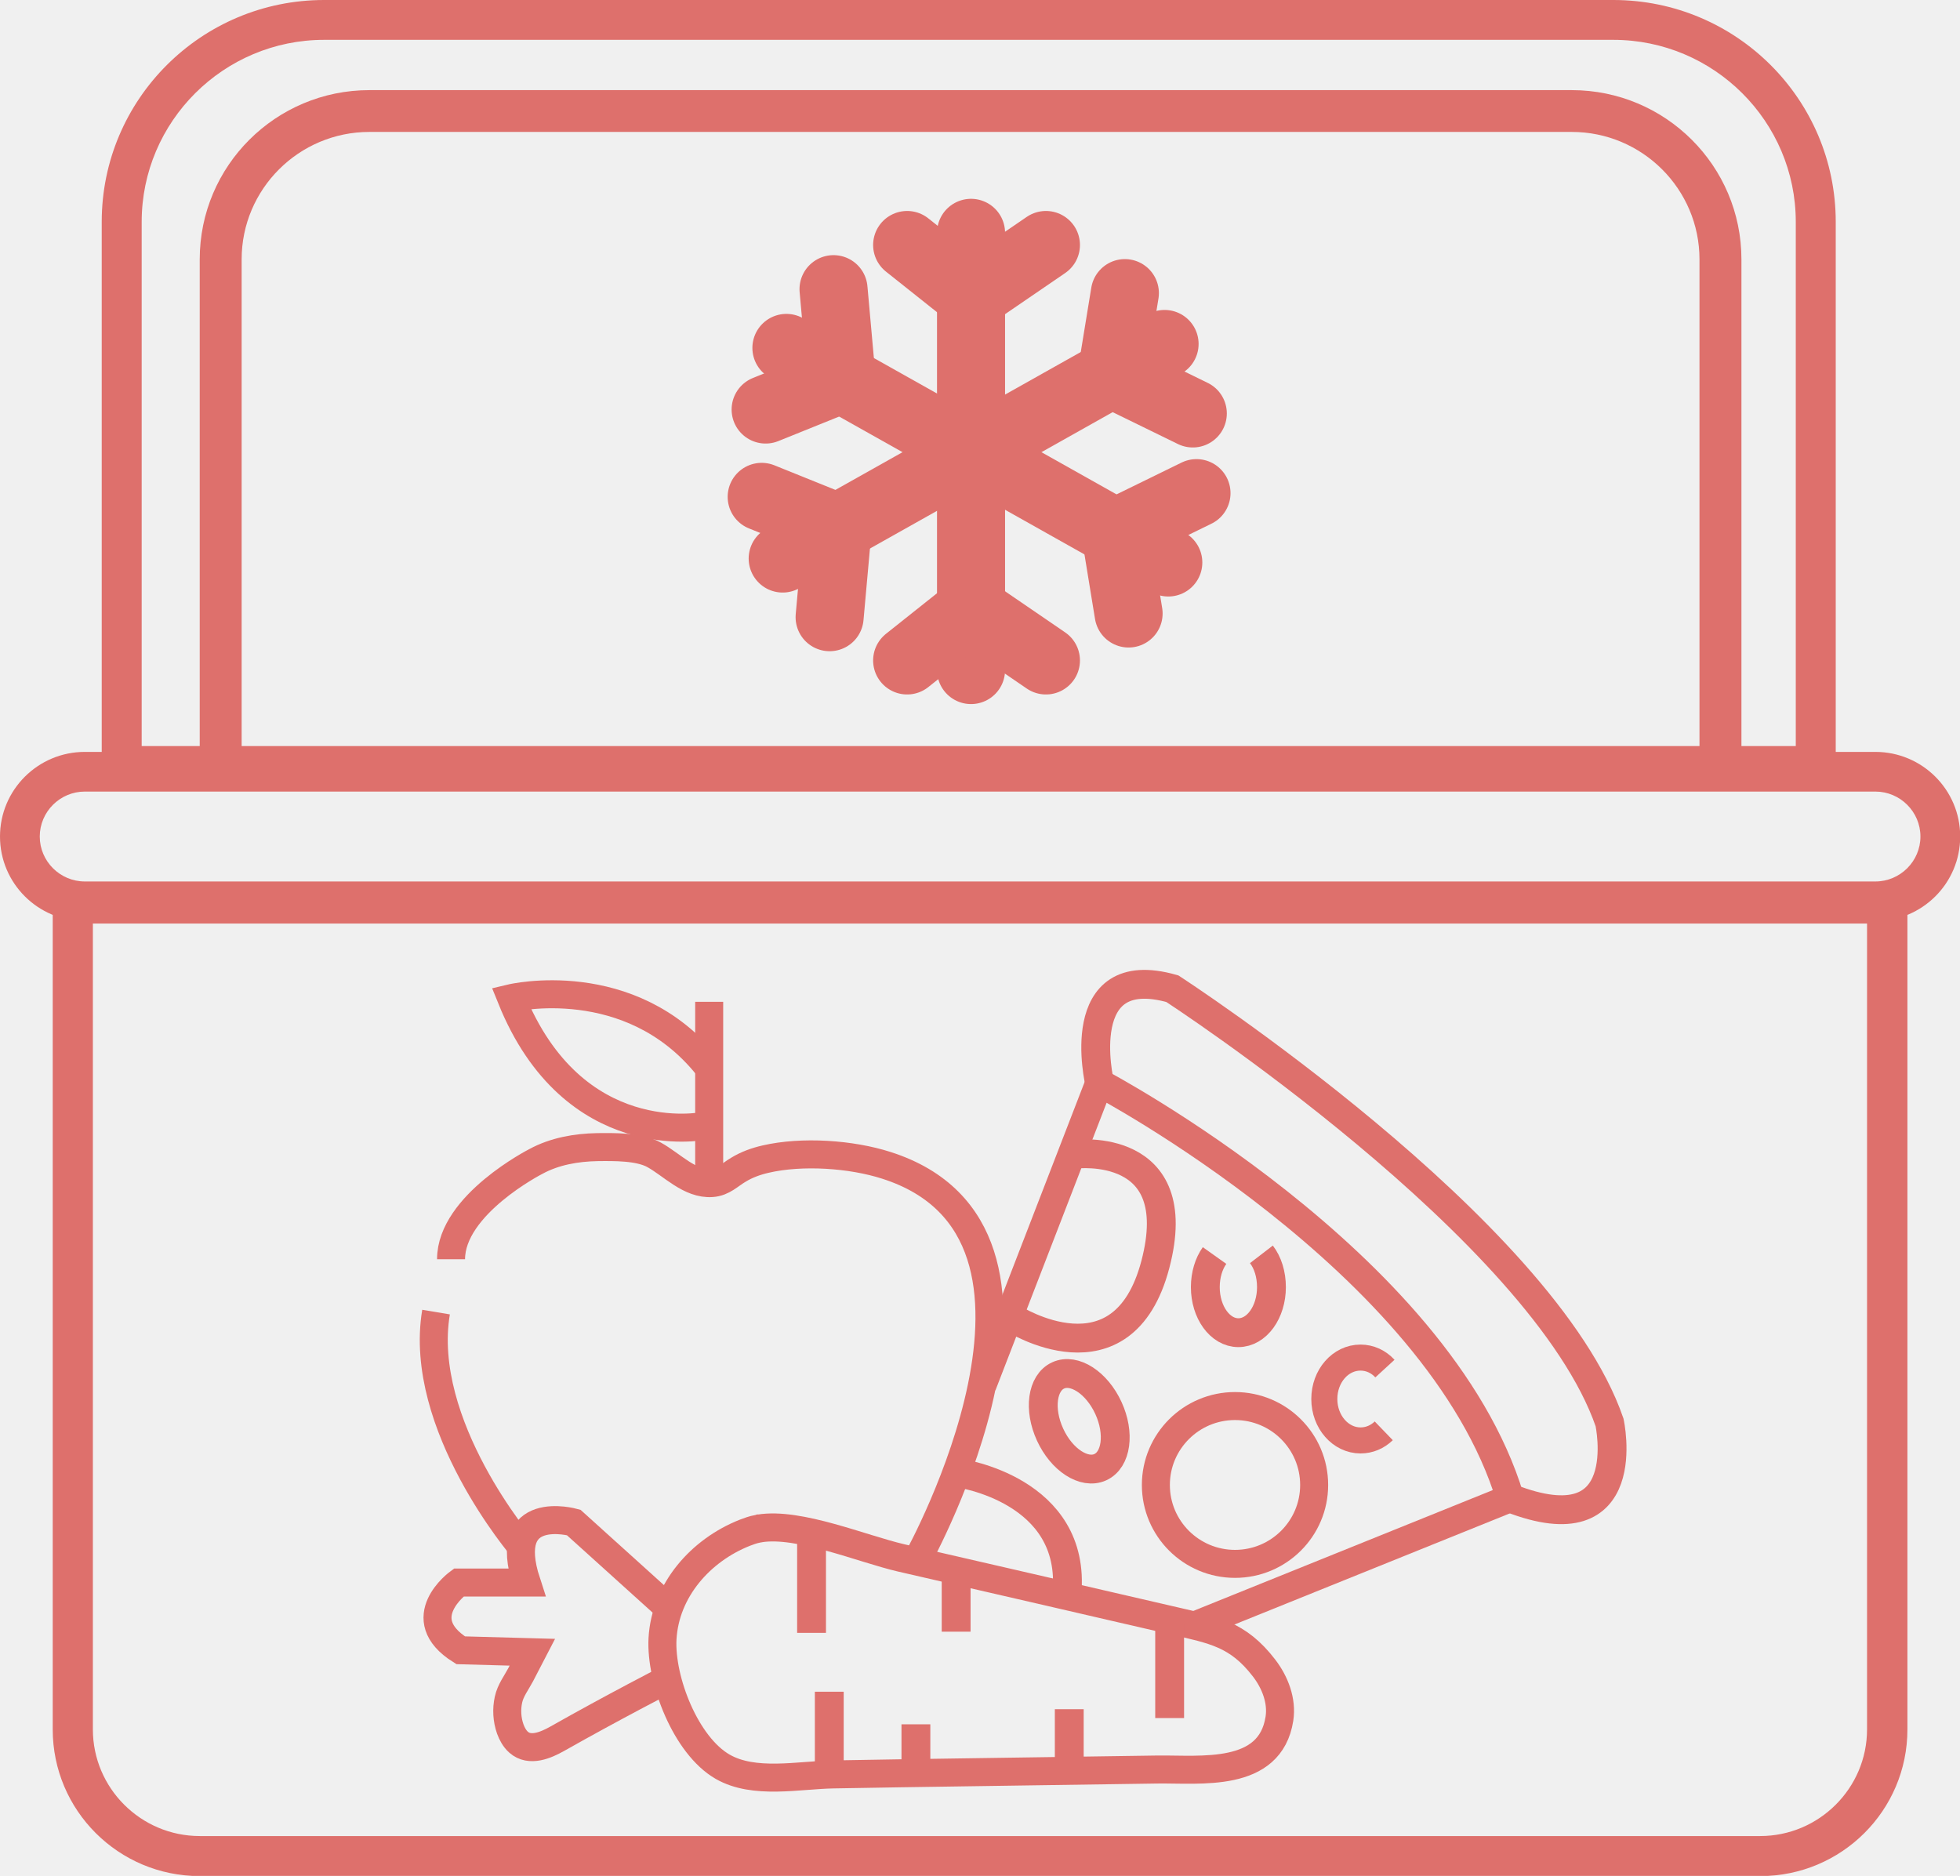
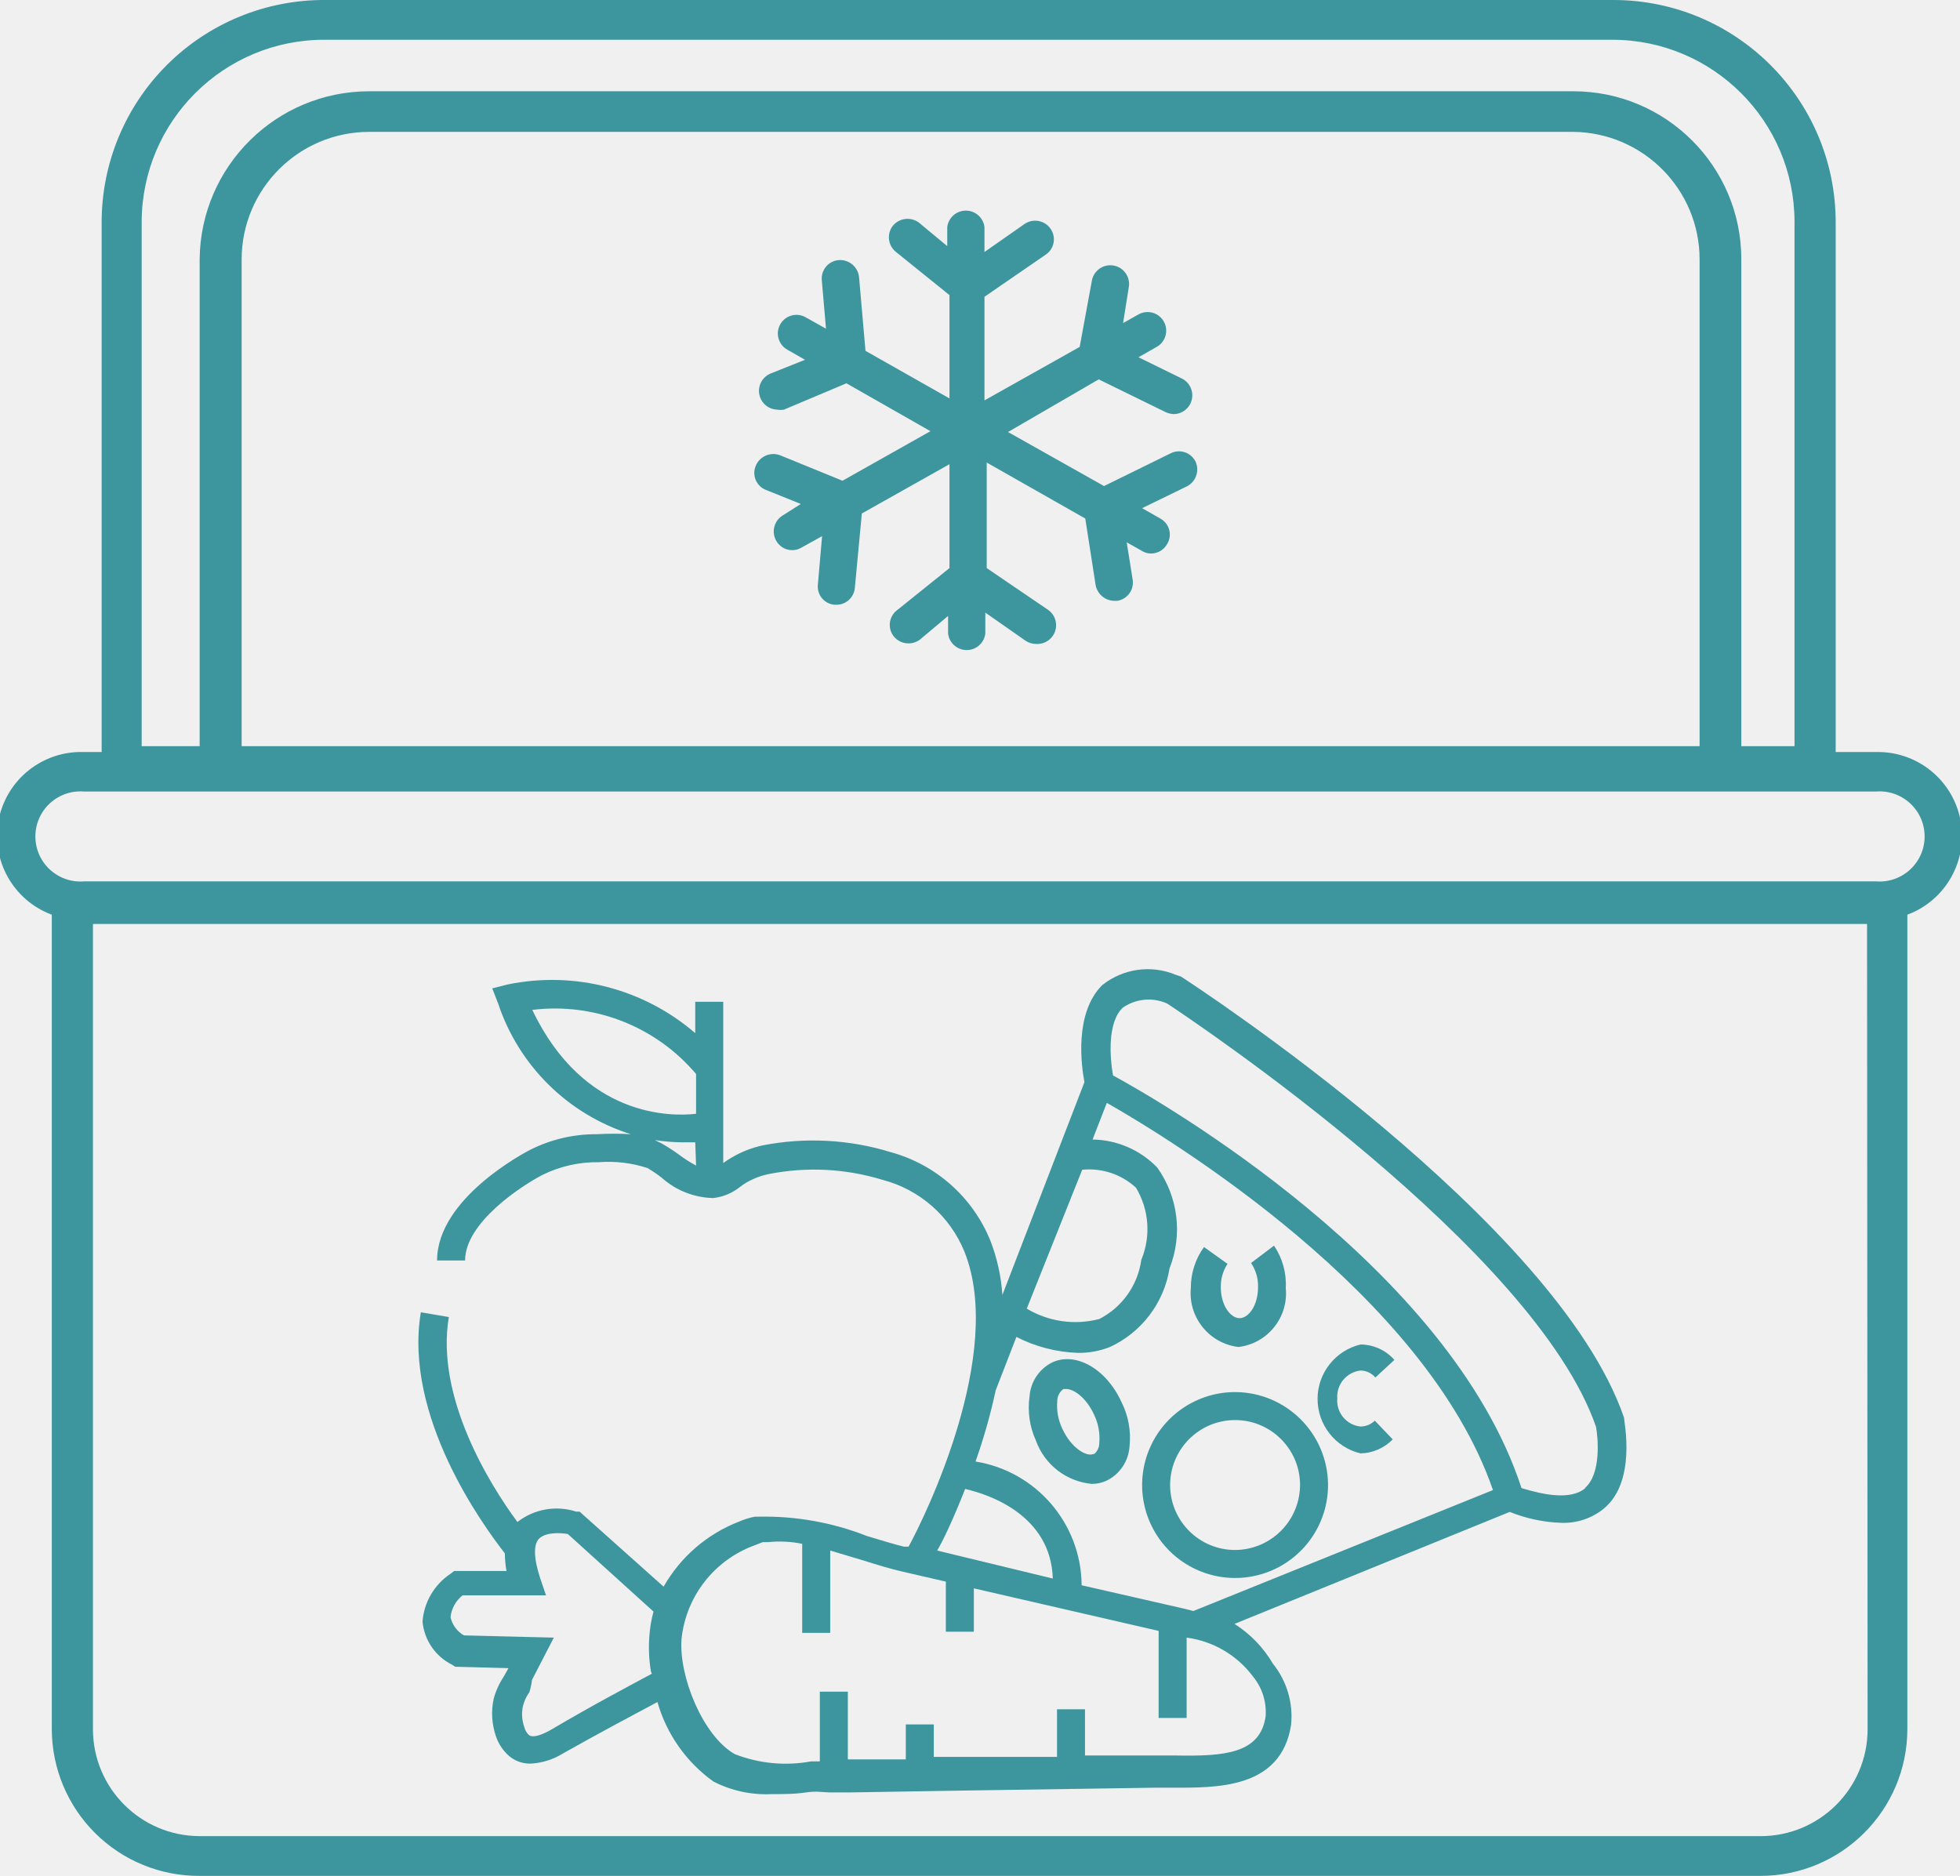
- <svg xmlns="http://www.w3.org/2000/svg" width="70" height="67" viewBox="0 0 70 67" fill="none">
-   <g clip-path="url(#clip0_1962_14957)">
-     <path d="M66.68 32.985V61.77C66.68 63.866 64.965 65.577 62.863 65.577H7.134C5.032 65.577 3.317 63.866 3.317 61.77V32.985H66.68ZM68.115 31.555H1.883V61.77C1.883 64.659 4.231 67.007 7.134 67.007H62.87C65.766 67.007 68.122 64.665 68.122 61.77V31.555H68.115Z" fill="#DE706C" />
-     <path d="M66.977 28.272C67.863 28.272 68.587 28.994 68.587 29.878C68.587 30.761 67.863 31.483 66.977 31.483H3.03C2.144 31.483 1.42 30.761 1.42 29.878C1.42 28.994 2.144 28.272 3.03 28.272H66.977ZM66.977 26.855H3.03C1.357 26.855 0 28.209 0 29.878C0 31.547 1.357 32.9 3.03 32.9H66.977C68.65 32.9 70.007 31.547 70.007 29.878C70.007 28.209 68.65 26.855 66.977 26.855Z" fill="#DE706C" />
-     <path d="M57.618 1.423C61.21 1.423 64.135 4.34 64.135 7.924V26.646H5.06V7.924C5.06 4.34 7.985 1.423 11.577 1.423H57.618ZM57.618 0H11.577C7.19 0 3.633 3.548 3.633 7.924V28.062H65.562V7.924C65.562 3.548 62.005 0 57.618 0Z" fill="#DE706C" />
-     <path d="M56.133 4.712C58.65 4.712 60.696 6.753 60.696 9.263V26.751H8.63V9.263C8.63 6.753 10.676 4.712 13.193 4.712H56.141M56.141 3.219H13.193C9.846 3.219 7.133 5.925 7.133 9.263V28.238H62.194V9.263C62.194 5.925 59.48 3.219 56.133 3.219H56.141Z" fill="#DE706C" />
-     <path d="M27.127 54.59C28.526 54.359 30.79 55.319 32.181 55.642L37.419 56.848C38.923 57.199 40.428 57.542 41.939 57.893C43.324 58.215 44.21 58.356 45.145 59.576C45.539 60.088 45.792 60.747 45.694 61.385C45.363 63.517 42.874 63.18 41.335 63.201C39.099 63.236 36.871 63.264 34.635 63.299C33.011 63.32 31.387 63.348 29.763 63.376C28.526 63.397 26.937 63.748 25.812 63.103C24.49 62.346 23.584 60.004 23.661 58.531C23.759 56.792 25.025 55.369 26.599 54.745C26.747 54.688 26.902 54.632 27.056 54.604C27.078 54.604 27.099 54.597 27.12 54.59H27.127Z" stroke="#DE706C" stroke-miterlimit="10" />
-     <path d="M23.835 57.399L20.488 54.377C20.488 54.377 17.866 53.641 18.808 56.523H16.383C16.383 56.523 14.632 57.799 16.453 58.942L19.012 59.012L18.597 59.812C18.442 60.106 18.232 60.373 18.161 60.702C18.084 61.046 18.105 61.417 18.224 61.754C18.288 61.929 18.379 62.097 18.52 62.224C18.921 62.581 19.497 62.329 19.898 62.104C21.915 60.962 23.87 59.959 23.87 59.959" stroke="#DE706C" stroke-miterlimit="10" />
-     <path d="M32.806 55.62C32.806 55.62 39.204 44.036 31.66 41.623C30.402 41.217 28.644 41.098 27.344 41.399C27.006 41.476 26.669 41.596 26.373 41.778C26.05 41.967 25.825 42.227 25.424 42.255C24.637 42.311 23.997 41.596 23.358 41.245C22.823 40.95 21.937 40.964 21.333 40.971C20.581 40.985 19.807 41.119 19.139 41.483C19.139 41.483 16.109 43.026 16.109 44.975" stroke="#DE706C" stroke-miterlimit="10" />
-     <path d="M18.666 55.292C18.666 55.292 14.898 50.895 15.573 46.863" stroke="#DE706C" stroke-miterlimit="10" />
-     <path d="M25.328 42.092V38.537V35.781" stroke="#DE706C" stroke-miterlimit="10" />
-     <path d="M25.126 40.215C25.126 40.215 20.479 41.155 18.258 35.65C18.258 35.65 22.497 34.641 25.26 38.07" stroke="#DE706C" stroke-miterlimit="10" />
-     <path d="M35.086 49.477L39.262 38.672C39.262 38.672 51.375 45.053 53.934 53.509L42.622 58.074" stroke="#DE706C" stroke-miterlimit="10" />
-     <path d="M44.107 55.856C45.668 55.856 46.934 54.594 46.934 53.038C46.934 51.481 45.668 50.219 44.107 50.219C42.547 50.219 41.281 51.481 41.281 53.038C41.281 54.594 42.547 55.856 44.107 55.856Z" stroke="#DE706C" stroke-miterlimit="10" />
-     <path d="M45.05 44.801C45.276 45.095 45.409 45.509 45.409 45.972C45.409 46.869 44.882 47.599 44.228 47.599C43.574 47.599 43.047 46.869 43.047 45.972C43.047 45.53 43.173 45.13 43.377 44.843" stroke="#DE706C" stroke-width="1.03" stroke-miterlimit="10" />
-     <path d="M49.42 51.104C49.195 51.321 48.907 51.447 48.59 51.447C47.88 51.447 47.297 50.788 47.297 49.968C47.297 49.147 47.873 48.488 48.59 48.488C48.928 48.488 49.237 48.636 49.462 48.881" stroke="#DE706C" stroke-width="0.93" stroke-miterlimit="10" />
-     <path d="M38.414 41.223C38.414 41.223 42.429 40.732 41.262 45.164C40.095 49.596 36.172 47.085 36.172 47.085" stroke="#DE706C" stroke-width="1.03" stroke-miterlimit="10" />
-     <path d="M34.242 52.613C34.242 52.613 38.46 53.195 38.102 56.933" stroke="#DE706C" stroke-width="1.03" stroke-miterlimit="10" />
-     <path d="M39.297 52.402C39.873 52.139 40.002 51.192 39.586 50.288C39.17 49.383 38.367 48.862 37.792 49.125C37.216 49.388 37.087 50.335 37.503 51.24C37.918 52.145 38.722 52.665 39.297 52.402Z" stroke="#DE706C" stroke-width="1.03" stroke-miterlimit="10" />
-     <path d="M39.269 38.672C39.269 38.672 38.235 34.282 41.87 35.313C41.87 35.313 55.108 43.91 57.484 50.803C57.484 50.803 58.468 55.276 53.941 53.509" stroke="#DE706C" stroke-width="1.03" stroke-miterlimit="10" />
-     <path d="M29.617 63.016V60.422" stroke="#DE706C" stroke-width="1.03" stroke-miterlimit="10" />
-     <path d="M32.711 63.066V61.586" stroke="#DE706C" stroke-width="1.03" stroke-miterlimit="10" />
-     <path d="M28.984 54.652V58.32" stroke="#DE706C" stroke-width="1.03" stroke-miterlimit="10" />
-     <path d="M34.148 55.992V58.278" stroke="#DE706C" stroke-width="1.03" stroke-miterlimit="10" />
-     <path d="M41.773 58.004V61.363" stroke="#DE706C" stroke-width="1.03" stroke-miterlimit="10" />
-     <path d="M38.188 62.975V61.047" stroke="#DE706C" stroke-width="1.03" stroke-miterlimit="10" />
-     <path d="M34.68 8.316V23.932" stroke="#DE706C" stroke-width="2.43" stroke-linecap="round" stroke-linejoin="round" />
-     <path d="M32.398 23.589L34.69 21.766L37.355 23.589" stroke="#DE706C" stroke-width="2.43" stroke-linecap="round" stroke-linejoin="round" />
-     <path d="M32.398 8.75L34.69 10.573L37.355 8.75" stroke="#DE706C" stroke-width="2.43" stroke-linecap="round" stroke-linejoin="round" />
-     <path d="M28.086 12.426L41.725 20.09" stroke="#DE706C" stroke-width="2.43" stroke-linecap="round" stroke-linejoin="round" />
-     <path d="M40.307 21.912L39.836 19.03L42.732 17.613" stroke="#DE706C" stroke-width="2.43" stroke-linecap="round" stroke-linejoin="round" />
-     <path d="M27.344 14.627L30.057 13.533L29.769 10.328" stroke="#DE706C" stroke-width="2.43" stroke-linecap="round" stroke-linejoin="round" />
-     <path d="M27.953 19.949L41.592 12.285" stroke="#DE706C" stroke-width="2.43" stroke-linecap="round" stroke-linejoin="round" />
-     <path d="M40.174 10.469L39.703 13.351L42.6 14.767" stroke="#DE706C" stroke-width="2.43" stroke-linecap="round" stroke-linejoin="round" />
-     <path d="M27.203 17.746L29.917 18.84L29.629 22.044" stroke="#DE706C" stroke-width="2.43" stroke-linecap="round" stroke-linejoin="round" />
+ <svg xmlns="http://www.w3.org/2000/svg" id="Layer_1" data-name="Layer 1" viewBox="0 0 70 67">
+   <defs>
+     <style>.cls-1{fill:#fff;}.cls-2{fill:#3d969e;}.cls-3{mask:url(#mask);}</style>
+     <mask id="mask" x="6.13" y="3.22" width="57.06" height="25.05" maskUnits="userSpaceOnUse">
+       <g id="path-4-inside-1_2236_2978" data-name="path-4-inside-1 2236 2978">
+         <path class="cls-1" d="M56.13,4.71A4.56,4.56,0,0,1,60.7,9.26V26.75H8.63V9.26a4.56,4.56,0,0,1,4.56-4.55h43m0-1.49H13.19a6.06,6.06,0,0,0-6.06,6v19H62.19v-19a6.05,6.05,0,0,0-6.06-6Z" />
+       </g>
+     </mask>
+   </defs>
+   <path class="cls-2" d="M44.11,49.72A3.32,3.32,0,1,0,47.43,53,3.33,3.33,0,0,0,44.11,49.72Zm0,5.64A2.32,2.32,0,1,1,46.43,53,2.33,2.33,0,0,1,44.11,55.36Z" />
+   <path class="cls-2" d="M44.23,48.11A1.94,1.94,0,0,1,42.53,46,2.47,2.47,0,0,1,43,44.54l.84.6a1.48,1.48,0,0,0-.24.83c0,.66.35,1.11.67,1.11s.66-.45.66-1.11a1.46,1.46,0,0,0-.25-.86l.82-.62A2.44,2.44,0,0,1,45.92,46,1.93,1.93,0,0,1,44.23,48.11Z" />
+   <path class="cls-2" d="M48.59,51.91a2,2,0,0,1,0-3.89,1.63,1.63,0,0,1,1.21.55l-.68.63a.7.7,0,0,0-.53-.25.94.94,0,0,0-.83,1,.93.93,0,0,0,.83,1,.73.73,0,0,0,.51-.21l.64.67A1.65,1.65,0,0,1,48.59,51.91Z" />
+   <path class="cls-2" d="M40.05,50.07c-.54-1.18-1.63-1.8-2.47-1.41a1.47,1.47,0,0,0-.81,1.21A2.85,2.85,0,0,0,37,51.46,2.35,2.35,0,0,0,39,53a1.24,1.24,0,0,0,.53-.12,1.47,1.47,0,0,0,.81-1.21A2.85,2.85,0,0,0,40.05,50.07Zm-1,1.86c-.23.11-.78-.19-1.11-.9a1.93,1.93,0,0,1-.18-1,.53.53,0,0,1,.22-.42l.1,0c.27,0,.72.31,1,.93a1.93,1.93,0,0,1,.18,1A.51.51,0,0,1,39.08,51.93Z" />
+   <path class="cls-2" d="M6.13,28.24v0H63.19v0Z" />
+   <g class="cls-3">
+     <path class="cls-2" d="M6.13,28.24v0H62.19v0Zm56.06,0v0h1v0Zm-55.06,0v0H62.19v0Z" />
  </g>
-   <defs>
-     <clipPath id="clip0_1962_14957">
-       <rect width="70" height="67" fill="white" />
-     </clipPath>
-   </defs>
+   <path class="cls-2" d="M67,26.86H65.56V7.92A7.94,7.94,0,0,0,57.62,0h-46A7.94,7.94,0,0,0,3.63,7.92V26.86H3a3,3,0,0,0-1.15,5.81v29.1A5.25,5.25,0,0,0,7.13,67H62.87a5.25,5.25,0,0,0,5.25-5.24V32.67A3,3,0,0,0,67,26.86ZM5.06,7.92a6.52,6.52,0,0,1,6.52-6.5h46a6.51,6.51,0,0,1,6.51,6.5V26.65H62.19V9.26a6,6,0,0,0-6-6H13.19a6.06,6.06,0,0,0-6.06,6V26.65H5.06ZM60.7,9.26V26.65H8.63V9.26a4.56,4.56,0,0,1,4.56-4.55h43A4.56,4.56,0,0,1,60.7,9.26Zm6,52.51a3.82,3.82,0,0,1-3.82,3.81H7.13a3.82,3.82,0,0,1-3.81-3.81V33H66.68ZM67,31.48H3a1.61,1.61,0,1,1,0-3.21h3.1v0H63.19v0H67a1.61,1.61,0,1,1,0,3.21Z" />
+   <path class="cls-2" d="M58,50.63c-2.41-7-15.27-15.39-15.82-15.75L42,34.82a2.6,2.6,0,0,0-2.64.37c-1,1-.74,2.89-.63,3.46h0L35.8,46.25a6.6,6.6,0,0,0-.43-1.94,5.37,5.37,0,0,0-3.56-3.16,9.42,9.42,0,0,0-4.58-.24,3.73,3.73,0,0,0-1.11.44,2.9,2.9,0,0,0-.29.19V35.78h-1V36.9a7.83,7.83,0,0,0-6.69-1.74l-.56.14.21.54a7.31,7.31,0,0,0,4.74,4.67,10,10,0,0,0-1.21,0,5.2,5.2,0,0,0-2.41.57c-.13.07-3.3,1.71-3.3,3.94h1c0-1.35,2-2.66,2.77-3.06a4.4,4.4,0,0,1,2-.45,4.49,4.49,0,0,1,1.75.21,5.16,5.16,0,0,1,.51.35,2.84,2.84,0,0,0,1.83.72,1.85,1.85,0,0,0,.95-.39,2.29,2.29,0,0,1,.23-.16,2.7,2.7,0,0,1,.82-.31,8.35,8.35,0,0,1,4.05.21,4.34,4.34,0,0,1,2.93,2.58c1.44,3.63-1.41,9.44-2,10.52l-.17,0c-.38-.09-.84-.24-1.32-.38a10,10,0,0,0-3.87-.69h-.05l-.08,0a2.69,2.69,0,0,0-.55.17,5.3,5.3,0,0,0-2.71,2.33l-3-2.68-.12,0a2.27,2.27,0,0,0-2.1.37c-1-1.35-2.93-4.47-2.45-7.32l-1-.17c-.62,3.73,2.23,7.62,3,8.61a3.7,3.7,0,0,0,.06.63H16.22l-.13.1a2.25,2.25,0,0,0-1,1.71,1.92,1.92,0,0,0,1.06,1.54l.11.07,1.9.05-.05.09-.13.23a2.67,2.67,0,0,0-.35.78,2.5,2.5,0,0,0,.08,1.33,1.64,1.64,0,0,0,.44.68,1.15,1.15,0,0,0,.8.3,2.41,2.41,0,0,0,1.15-.36c1.33-.75,2.65-1.45,3.38-1.84a5.26,5.26,0,0,0,2,2.84,4.1,4.1,0,0,0,2.07.45c.42,0,.84,0,1.23-.06s.62,0,.91,0h.61l4.26-.07,6.7-.1h.6c1.56,0,3.89.06,4.25-2.24a3,3,0,0,0-.65-2.19A4.19,4.19,0,0,0,44.09,58l9.83-4a5.38,5.38,0,0,0,1.84.39,2.27,2.27,0,0,0,1.51-.5C58.46,52.92,58,50.78,58,50.63Zm-33.14-9a4.76,4.76,0,0,1-.61-.39,6.44,6.44,0,0,0-.62-.4l-.24-.12a6.8,6.8,0,0,0,1,.08l.44,0Zm0-1.85c-.84.1-4,.17-5.85-3.71a6.6,6.6,0,0,1,5.85,2.29Zm-1.58,20c-.67.36-2.13,1.13-3.6,2-.28.16-.65.32-.8.18a.58.58,0,0,1-.15-.26,1.38,1.38,0,0,1-.05-.78,1.53,1.53,0,0,1,.23-.49A2.54,2.54,0,0,0,19,60l.78-1.51-3.21-.08a1,1,0,0,1-.48-.65,1.16,1.16,0,0,1,.43-.78H19.5l-.22-.65c-.22-.69-.24-1.2,0-1.4s.71-.19,1-.14l3.06,2.77a4.45,4.45,0,0,0-.15.9A5.16,5.16,0,0,0,23.25,59.71Zm15.37-18a2.46,2.46,0,0,1,1.92.64A2.87,2.87,0,0,1,40.76,45a2.8,2.8,0,0,1-1.5,2.11,3.38,3.38,0,0,1-2.59-.37ZM34.47,53.18c.83.19,3.06.92,3.13,3.2l-4.13-1C33.7,55,34.08,54.17,34.47,53.18Zm10.28,6.7a2,2,0,0,1,.45,1.43C45,62.64,43.72,62.73,42,62.7h-.62l-2.63,0V61.05h-1v1.7l-3,0-1.4,0V61.59h-1v1.25l-1.84,0h-.23V60.42h-1v2.49l-.31,0a5,5,0,0,1-2.73-.26c-1.14-.65-2-2.78-1.9-4.11a4,4,0,0,1,2.62-3.35l.28-.11.18,0a4.06,4.06,0,0,1,1.23.06v3.18h1V55.38l1.17.35c.51.16,1,.31,1.4.4l1.56.36v1.79h1V56.73l6.6,1.52v3.11h1V58.49A3.53,3.53,0,0,1,44.75,59.88Zm-2.13-2.34h0l-.31-.08-3.68-.84a4.51,4.51,0,0,0-3.79-4.42,20.42,20.42,0,0,0,.72-2.54h0l.74-1.91a5.2,5.2,0,0,0,2.2.57,3,3,0,0,0,1.14-.21,3.75,3.75,0,0,0,2.13-2.81,3.79,3.79,0,0,0-.44-3.6,3.27,3.27,0,0,0-2.31-1l.51-1.31c2.23,1.27,11.38,6.83,13.79,13.83Zm14-4.39c-.52.44-1.49.24-2.28,0-2.57-7.88-12.86-13.8-14.59-14.74-.11-.63-.21-1.89.35-2.42a1.62,1.62,0,0,1,1.58-.15c1,.66,13.13,8.78,15.32,15.12C57.07,51.33,57.2,52.64,56.6,53.15Z" />
+   <path class="cls-2" d="M42.35,17.39l-1.56.76.65.37a.65.65,0,0,1,.25.9.66.66,0,0,1-.58.35.62.62,0,0,1-.32-.09l-.55-.31.21,1.32a.66.66,0,0,1-.55.77h-.1a.69.69,0,0,1-.67-.56l-.37-2.38h0l-3.52-2v3.77l2.19,1.49a.67.67,0,0,1,.17.93A.67.67,0,0,1,37,23a.68.68,0,0,1-.38-.12l-1.43-1v.75a.67.67,0,0,1-1.33,0v-.63l-1,.84a.68.68,0,0,1-.94-.11.66.66,0,0,1,.11-.93l1.88-1.51V16.58l-3.13,1.76L30.53,21a.66.66,0,0,1-.66.6h-.06a.65.65,0,0,1-.6-.72l.15-1.73-.74.41a.62.62,0,0,1-.32.09.65.65,0,0,1-.58-.34.67.67,0,0,1,.25-.91L28.6,18l-1.24-.5a.65.65,0,0,1-.37-.86.68.68,0,0,1,.87-.38l2.23.91,3.14-1.77-3-1.71L28,14.63a.73.73,0,0,1-.25,0,.67.67,0,0,1-.25-1.28l1.25-.5-.63-.36a.66.66,0,1,1,.65-1.16l.73.41-.15-1.73a.66.66,0,0,1,.6-.72.68.68,0,0,1,.73.6l.23,2.64,3,1.7V10.54L32,9a.67.67,0,0,1-.11-.94.68.68,0,0,1,.94-.1l1,.83V8.11a.67.67,0,0,1,1.33,0V9l1.43-1a.67.67,0,0,1,.93.17.66.66,0,0,1-.18.93l-2.18,1.5V14.3l3.4-1.91L39,10a.67.67,0,0,1,1.32.22l-.21,1.32.55-.31a.66.66,0,0,1,.65,1.16l-.65.37,1.55.76a.67.67,0,0,1-.29,1.27.73.73,0,0,1-.29-.07l-2.39-1.17L36,15.43l3.43,1.93,2.38-1.17a.66.66,0,0,1,.89.3A.68.68,0,0,1,42.35,17.39Z" />
</svg>
